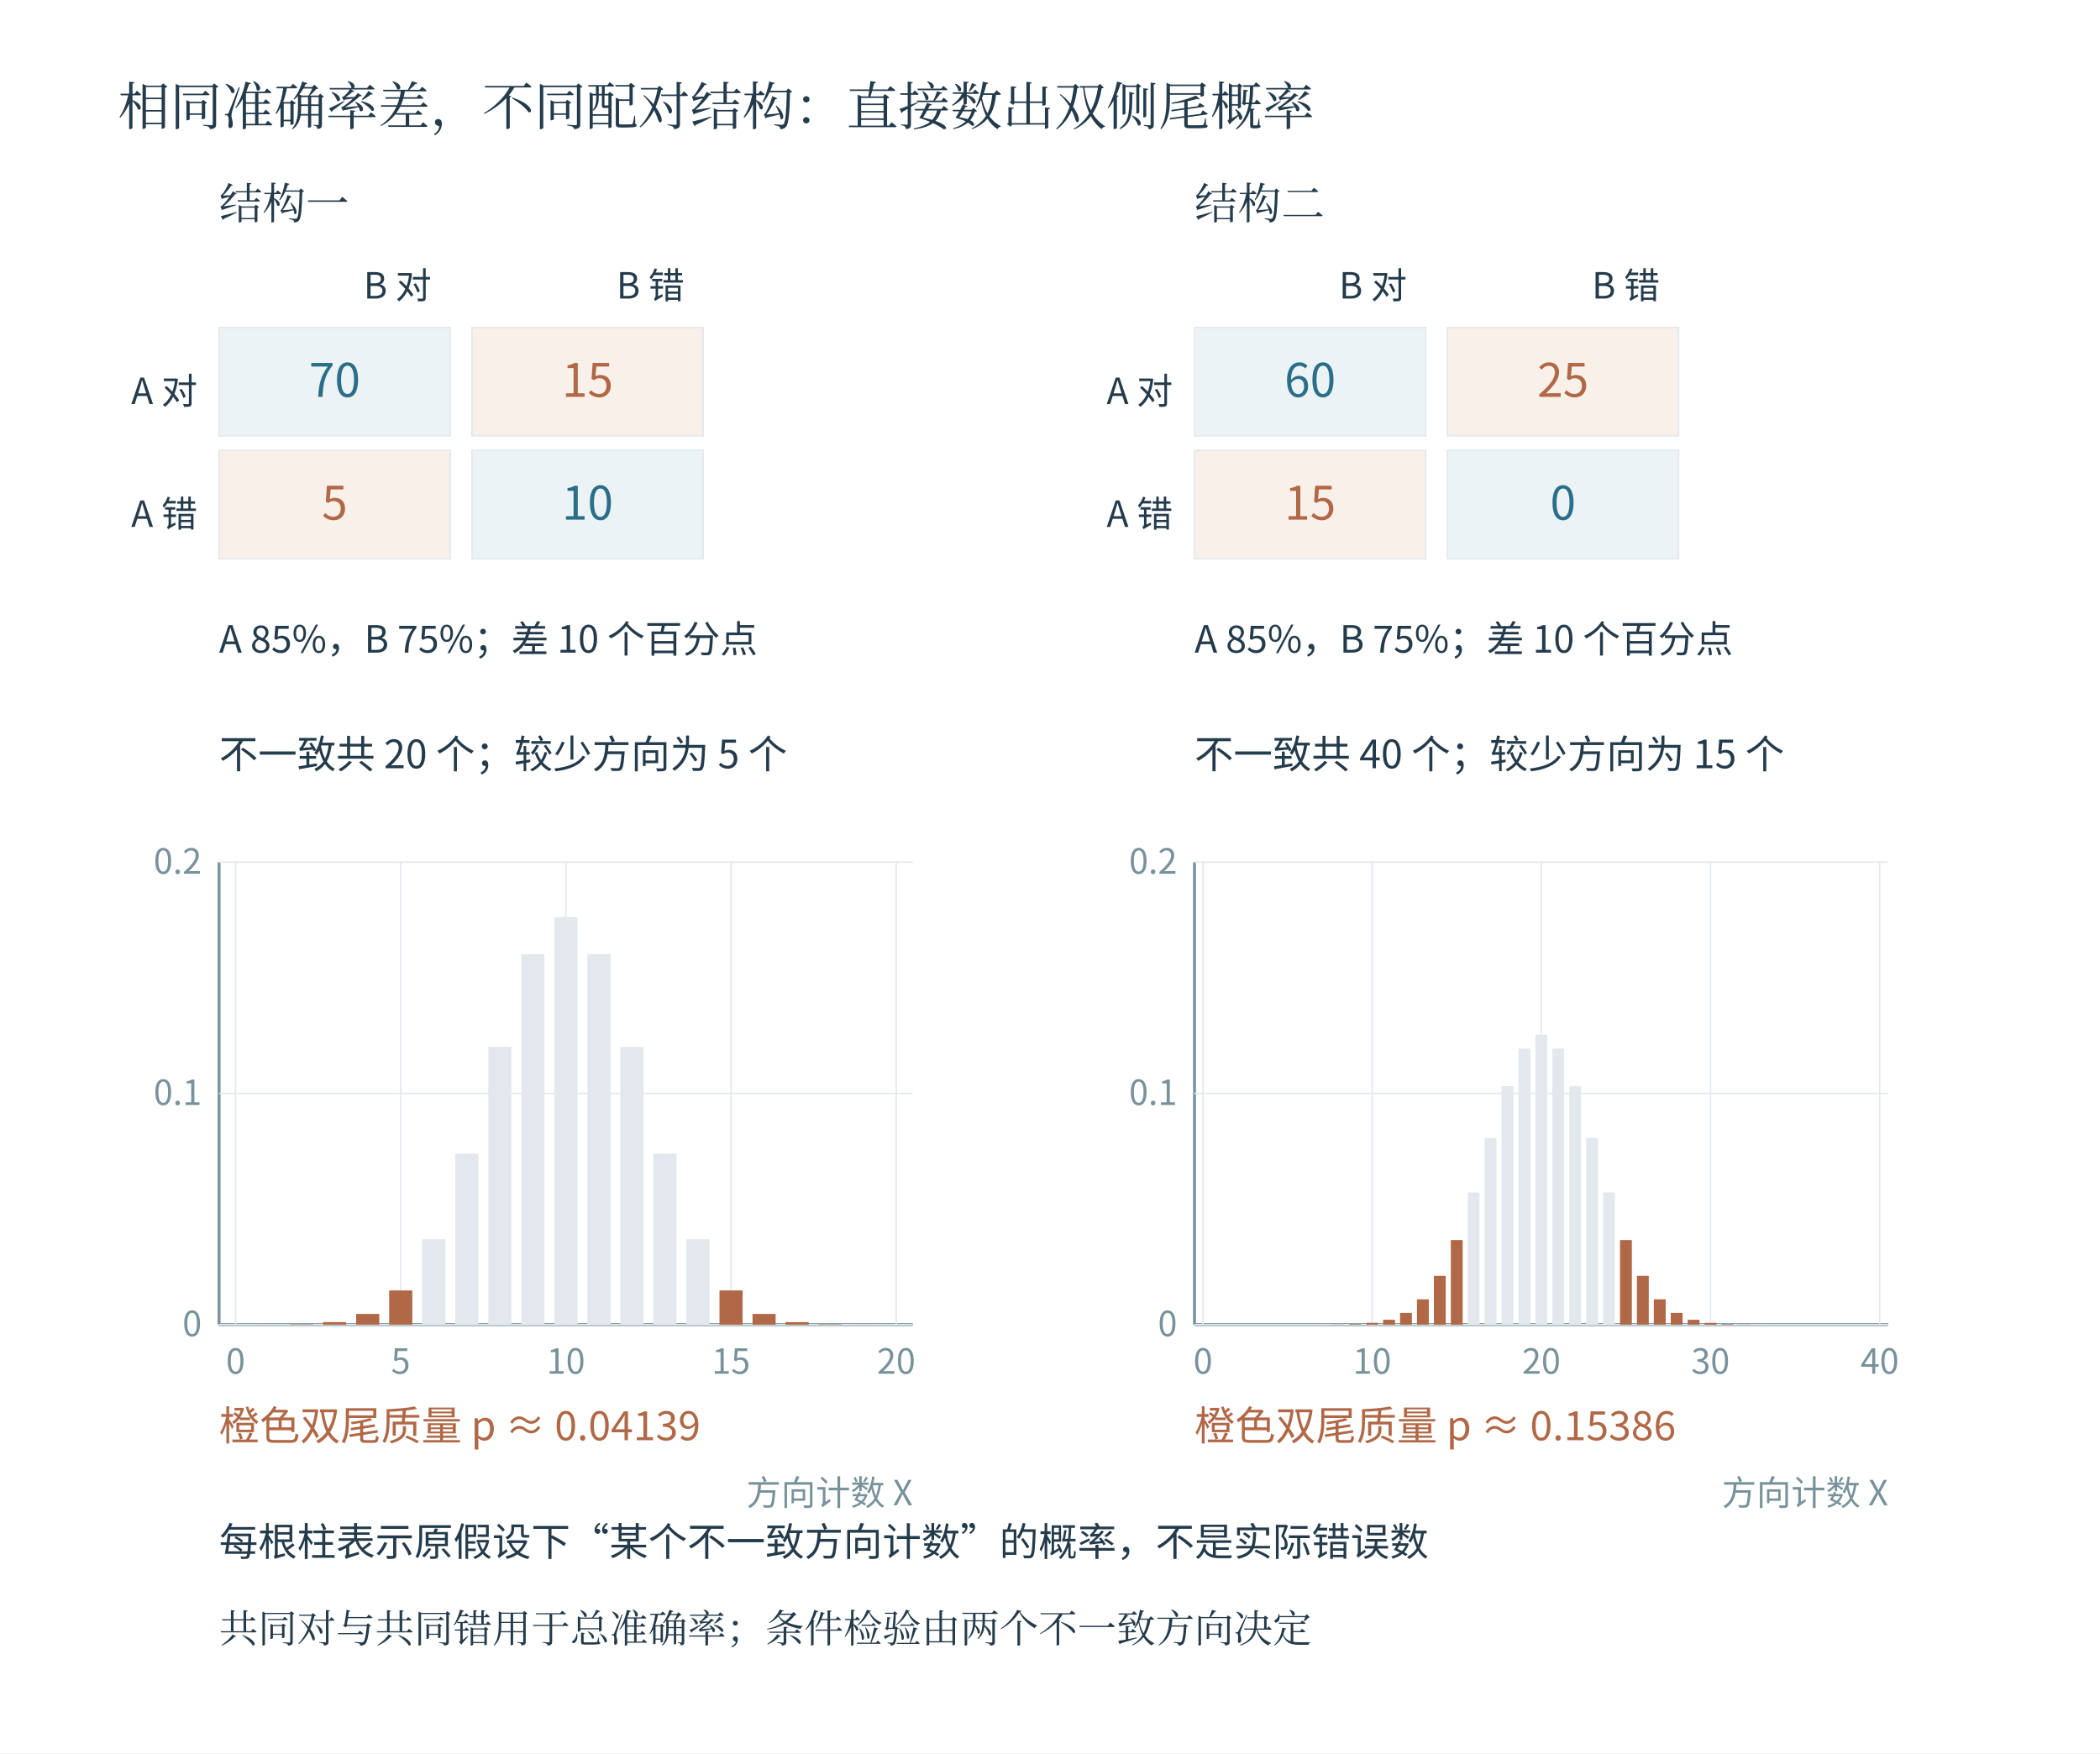
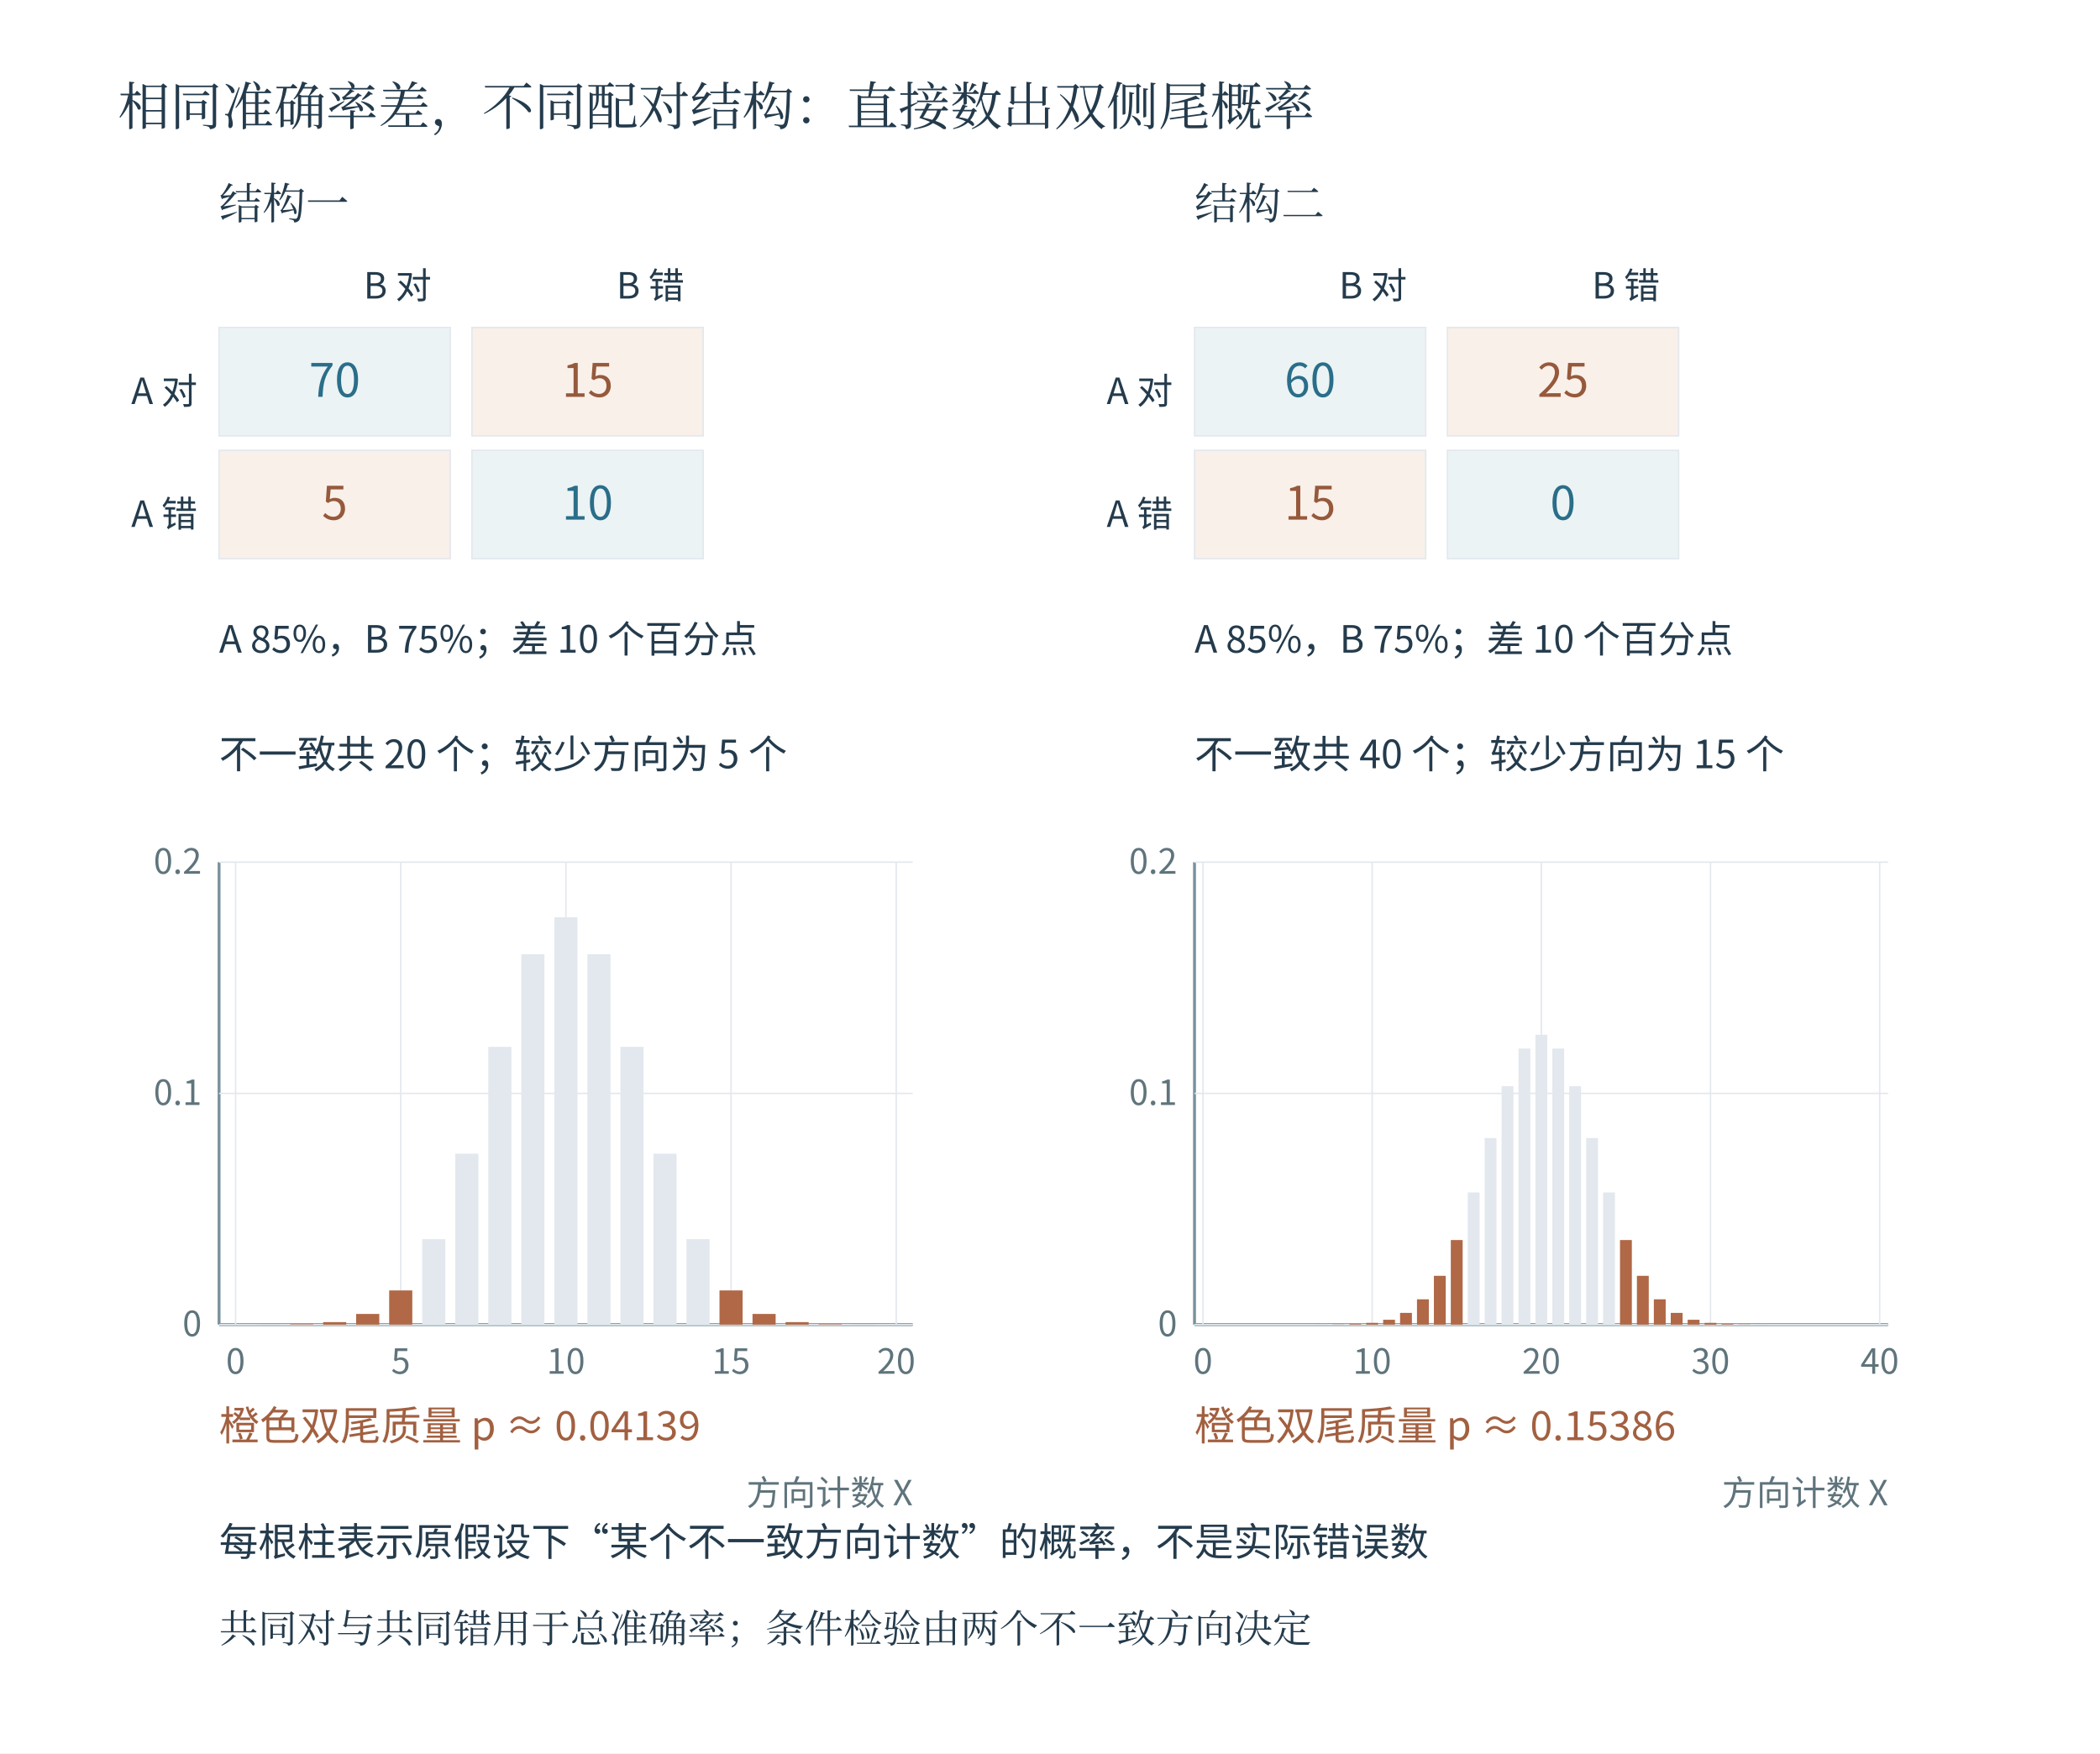
<svg xmlns="http://www.w3.org/2000/svg" width="1453.2" height="1213.2" viewBox="-26.6 -26.6 1453.2 1213.2" role="img" aria-labelledby="plate-title">
  <rect id="edition-paper" x="-26.6" y="-26.6" width="1453.2" height="1213.2" fill="#ffffff" />
  <svg id="edition-view" x="0" y="0" width="1400" height="1160" viewBox="0 0 1400 1160" overflow="hidden">
    <rect width="1400" height="1160" fill="#ffffff" />
    <g font-family="Microsoft YaHei, Noto Sans CJK SC, sans-serif">
      <text x="55" y="60" font-size="36" fill="#243b4c" text-anchor="start" font-family="SimSun, Noto Serif CJK SC, STSong, Microsoft YaHei, serif">相同准确率差，不同配对结构：直接数出双侧尾概率</text>
      <text x="125" y="125" font-size="30" fill="#243b4c" text-anchor="start" font-family="SimSun, Noto Serif CJK SC, STSong, Microsoft YaHei, serif">结构一</text>
      <text x="225" y="180" font-size="25" fill="#243b4c" text-anchor="start">B 对</text>
      <text x="400" y="180" font-size="25" fill="#243b4c" text-anchor="start">B 错</text>
      <text x="110" y="253" font-size="25" fill="#243b4c" text-anchor="end">A 对</text>
      <rect x="125" y="200" width="160" height="75" fill="#ecf3f5" stroke="#e3e8ee" />
      <text x="205" y="248" font-size="32" fill="#2a6e89" text-anchor="middle">70</text>
      <rect x="300" y="200" width="160" height="75" fill="#f9f0e9" stroke="#e3e8ee" />
-       <text x="380" y="248" font-size="32" fill="#b06846" text-anchor="middle">15</text>
+       <text x="380" y="248" font-size="32" fill="#96593c" text-anchor="middle">15</text>
      <text x="110" y="338" font-size="25" fill="#243b4c" text-anchor="end">A 错</text>
      <rect x="125" y="285" width="160" height="75" fill="#f9f0e9" stroke="#e3e8ee" />
-       <text x="205" y="333" font-size="32" fill="#b06846" text-anchor="middle">5</text>
+       <text x="205" y="333" font-size="32" fill="#96593c" text-anchor="middle">5</text>
      <rect x="300" y="285" width="160" height="75" fill="#ecf3f5" stroke="#e3e8ee" />
      <text x="380" y="333" font-size="32" fill="#2a6e89" text-anchor="middle">10</text>
      <text x="125" y="425" font-size="26" fill="#243b4c" text-anchor="start">A 85%，B 75%；差 10 个百分点</text>
      <text x="125" y="505" font-size="27" fill="#243b4c" text-anchor="start">不一致共 20 个；较少方向为 5 个</text>
      <line x1="125" y1="570" x2="125" y2="890" stroke="#78929c" stroke-width="2" />
      <line x1="125" y1="890" x2="605" y2="890" stroke="#78929c" stroke-width="2" />
      <line x1="136.429" y1="570" x2="136.429" y2="890" stroke="#e3e8ee" stroke-width="1" />
-       <text x="136.429" y="924" font-size="24" fill="#78929c" text-anchor="middle">0</text>
+       <text x="136.429" y="924" font-size="24" fill="#5f747c" text-anchor="middle">0</text>
      <line x1="250.714" y1="570" x2="250.714" y2="890" stroke="#e3e8ee" stroke-width="1" />
-       <text x="250.714" y="924" font-size="24" fill="#78929c" text-anchor="middle">5</text>
+       <text x="250.714" y="924" font-size="24" fill="#5f747c" text-anchor="middle">5</text>
      <line x1="365.0" y1="570" x2="365.0" y2="890" stroke="#e3e8ee" stroke-width="1" />
-       <text x="365.0" y="924" font-size="24" fill="#78929c" text-anchor="middle">10</text>
+       <text x="365.0" y="924" font-size="24" fill="#5f747c" text-anchor="middle">10</text>
      <line x1="479.286" y1="570" x2="479.286" y2="890" stroke="#e3e8ee" stroke-width="1" />
-       <text x="479.286" y="924" font-size="24" fill="#78929c" text-anchor="middle">15</text>
+       <text x="479.286" y="924" font-size="24" fill="#5f747c" text-anchor="middle">15</text>
      <line x1="593.571" y1="570" x2="593.571" y2="890" stroke="#e3e8ee" stroke-width="1" />
-       <text x="593.571" y="924" font-size="24" fill="#78929c" text-anchor="middle">20</text>
+       <text x="593.571" y="924" font-size="24" fill="#5f747c" text-anchor="middle">20</text>
      <line x1="125" y1="890.0" x2="605" y2="890.0" stroke="#e3e8ee" stroke-width="1" />
-       <text x="113" y="898.0" font-size="24" fill="#78929c" text-anchor="end">0</text>
+       <text x="113" y="898.0" font-size="24" fill="#5f747c" text-anchor="end">0</text>
      <line x1="125" y1="730.0" x2="605" y2="730.0" stroke="#e3e8ee" stroke-width="1" />
-       <text x="113" y="738.0" font-size="24" fill="#78929c" text-anchor="end">0.1</text>
+       <text x="113" y="738.0" font-size="24" fill="#5f747c" text-anchor="end">0.1</text>
      <line x1="125" y1="570.0" x2="605" y2="570.0" stroke="#e3e8ee" stroke-width="1" />
-       <text x="113" y="578.0" font-size="24" fill="#78929c" text-anchor="end">0.2</text>
+       <text x="113" y="578.0" font-size="24" fill="#5f747c" text-anchor="end">0.2</text>
      <rect x="128.429" y="889.998" width="16.0" height="0.002" fill="#b06846" stroke="none" />
      <rect x="151.286" y="889.969" width="16.0" height="0.031" fill="#b06846" stroke="none" />
      <rect x="174.143" y="889.71" width="16.0" height="0.29" fill="#b06846" stroke="none" />
      <rect x="197.0" y="888.26" width="16.0" height="1.74" fill="#b06846" stroke="none" />
      <rect x="219.857" y="882.607" width="16.0" height="7.393" fill="#b06846" stroke="none" />
      <rect x="242.714" y="866.343" width="16.0" height="23.657" fill="#b06846" stroke="none" />
      <rect x="265.571" y="830.857" width="16.0" height="59.143" fill="#e3e8ee" stroke="none" />
      <rect x="288.429" y="771.714" width="16.0" height="118.286" fill="#e3e8ee" stroke="none" />
      <rect x="311.286" y="697.785" width="16.0" height="192.215" fill="#e3e8ee" stroke="none" />
      <rect x="334.143" y="633.713" width="16.0" height="256.287" fill="#e3e8ee" stroke="none" />
      <rect x="357.0" y="608.085" width="16.0" height="281.915" fill="#e3e8ee" stroke="none" />
      <rect x="379.857" y="633.713" width="16.0" height="256.287" fill="#e3e8ee" stroke="none" />
      <rect x="402.714" y="697.785" width="16.0" height="192.215" fill="#e3e8ee" stroke="none" />
      <rect x="425.571" y="771.714" width="16.0" height="118.286" fill="#e3e8ee" stroke="none" />
      <rect x="448.429" y="830.857" width="16.0" height="59.143" fill="#e3e8ee" stroke="none" />
      <rect x="471.286" y="866.343" width="16.0" height="23.657" fill="#b06846" stroke="none" />
      <rect x="494.143" y="882.607" width="16.0" height="7.393" fill="#b06846" stroke="none" />
      <rect x="517.0" y="888.26" width="16.0" height="1.74" fill="#b06846" stroke="none" />
      <rect x="539.857" y="889.71" width="16.0" height="0.29" fill="#b06846" stroke="none" />
      <rect x="562.714" y="889.969" width="16.0" height="0.031" fill="#b06846" stroke="none" />
      <rect x="585.571" y="889.998" width="16.0" height="0.002" fill="#b06846" stroke="none" />
-       <text x="125" y="970" font-size="28" fill="#b06846" text-anchor="start">橙色双尾质量 p ≈ 0.04139</text>
+       <text x="125" y="970" font-size="28" fill="#a26040" text-anchor="start">橙色双尾质量 p ≈ 0.04139</text>
      <text x="800" y="125" font-size="30" fill="#243b4c" text-anchor="start" font-family="SimSun, Noto Serif CJK SC, STSong, Microsoft YaHei, serif">结构二</text>
      <text x="900" y="180" font-size="25" fill="#243b4c" text-anchor="start">B 对</text>
      <text x="1075" y="180" font-size="25" fill="#243b4c" text-anchor="start">B 错</text>
      <text x="785" y="253" font-size="25" fill="#243b4c" text-anchor="end">A 对</text>
      <rect x="800" y="200" width="160" height="75" fill="#ecf3f5" stroke="#e3e8ee" />
      <text x="880" y="248" font-size="32" fill="#2a6e89" text-anchor="middle">60</text>
      <rect x="975" y="200" width="160" height="75" fill="#f9f0e9" stroke="#e3e8ee" />
-       <text x="1055" y="248" font-size="32" fill="#b06846" text-anchor="middle">25</text>
+       <text x="1055" y="248" font-size="32" fill="#96593c" text-anchor="middle">25</text>
      <text x="785" y="338" font-size="25" fill="#243b4c" text-anchor="end">A 错</text>
      <rect x="800" y="285" width="160" height="75" fill="#f9f0e9" stroke="#e3e8ee" />
-       <text x="880" y="333" font-size="32" fill="#b06846" text-anchor="middle">15</text>
+       <text x="880" y="333" font-size="32" fill="#96593c" text-anchor="middle">15</text>
      <rect x="975" y="285" width="160" height="75" fill="#ecf3f5" stroke="#e3e8ee" />
      <text x="1055" y="333" font-size="32" fill="#2a6e89" text-anchor="middle">0</text>
      <text x="800" y="425" font-size="26" fill="#243b4c" text-anchor="start">A 85%，B 75%；差 10 个百分点</text>
      <text x="800" y="505" font-size="27" fill="#243b4c" text-anchor="start">不一致共 40 个；较少方向为 15 个</text>
      <line x1="800" y1="570" x2="800" y2="890" stroke="#78929c" stroke-width="2" />
      <line x1="800" y1="890" x2="1280" y2="890" stroke="#78929c" stroke-width="2" />
      <line x1="805.854" y1="570" x2="805.854" y2="890" stroke="#e3e8ee" stroke-width="1" />
-       <text x="805.854" y="924" font-size="24" fill="#78929c" text-anchor="middle">0</text>
+       <text x="805.854" y="924" font-size="24" fill="#5f747c" text-anchor="middle">0</text>
      <line x1="922.927" y1="570" x2="922.927" y2="890" stroke="#e3e8ee" stroke-width="1" />
-       <text x="922.927" y="924" font-size="24" fill="#78929c" text-anchor="middle">10</text>
+       <text x="922.927" y="924" font-size="24" fill="#5f747c" text-anchor="middle">10</text>
      <line x1="1040.0" y1="570" x2="1040.0" y2="890" stroke="#e3e8ee" stroke-width="1" />
-       <text x="1040.0" y="924" font-size="24" fill="#78929c" text-anchor="middle">20</text>
+       <text x="1040.0" y="924" font-size="24" fill="#5f747c" text-anchor="middle">20</text>
      <line x1="1157.073" y1="570" x2="1157.073" y2="890" stroke="#e3e8ee" stroke-width="1" />
-       <text x="1157.073" y="924" font-size="24" fill="#78929c" text-anchor="middle">30</text>
+       <text x="1157.073" y="924" font-size="24" fill="#5f747c" text-anchor="middle">30</text>
      <line x1="1274.146" y1="570" x2="1274.146" y2="890" stroke="#e3e8ee" stroke-width="1" />
-       <text x="1274.146" y="924" font-size="24" fill="#78929c" text-anchor="middle">40</text>
+       <text x="1274.146" y="924" font-size="24" fill="#5f747c" text-anchor="middle">40</text>
      <line x1="800" y1="890.0" x2="1280" y2="890.0" stroke="#e3e8ee" stroke-width="1" />
-       <text x="788" y="898.0" font-size="24" fill="#78929c" text-anchor="end">0</text>
+       <text x="788" y="898.0" font-size="24" fill="#5f747c" text-anchor="end">0</text>
      <line x1="800" y1="730.0" x2="1280" y2="730.0" stroke="#e3e8ee" stroke-width="1" />
-       <text x="788" y="738.0" font-size="24" fill="#78929c" text-anchor="end">0.1</text>
+       <text x="788" y="738.0" font-size="24" fill="#5f747c" text-anchor="end">0.1</text>
      <line x1="800" y1="570.0" x2="1280" y2="570.0" stroke="#e3e8ee" stroke-width="1" />
-       <text x="788" y="578.0" font-size="24" fill="#78929c" text-anchor="end">0.2</text>
+       <text x="788" y="578.0" font-size="24" fill="#5f747c" text-anchor="end">0.2</text>
      <rect x="801.756" y="890" width="8.195" height="1.4551915228366852e-09" fill="#b06846" stroke="none" />
      <rect x="813.463" y="890" width="8.195" height="5.820766091346741e-08" fill="#b06846" stroke="none" />
      <rect x="825.171" y="890" width="8.195" height="1.1350493878126144e-06" fill="#b06846" stroke="none" />
      <rect x="836.878" y="890" width="8.195" height="1.437729224562645e-05" fill="#b06846" stroke="none" />
      <rect x="848.585" y="890" width="8.195" height="0" fill="#b06846" stroke="none" />
      <rect x="860.293" y="889.999" width="8.195" height="0.001" fill="#b06846" stroke="none" />
      <rect x="872.0" y="889.994" width="8.195" height="0.006" fill="#b06846" stroke="none" />
      <rect x="883.707" y="889.973" width="8.195" height="0.027" fill="#b06846" stroke="none" />
      <rect x="895.415" y="889.888" width="8.195" height="0.112" fill="#b06846" stroke="none" />
      <rect x="907.122" y="889.602" width="8.195" height="0.398" fill="#b06846" stroke="none" />
      <rect x="918.829" y="888.766" width="8.195" height="1.234" fill="#b06846" stroke="none" />
      <rect x="930.537" y="886.636" width="8.195" height="3.364" fill="#b06846" stroke="none" />
      <rect x="942.244" y="881.87" width="8.195" height="8.13" fill="#b06846" stroke="none" />
      <rect x="953.951" y="872.489" width="8.195" height="17.511" fill="#b06846" stroke="none" />
      <rect x="965.659" y="856.229" width="8.195" height="33.771" fill="#b06846" stroke="none" />
      <rect x="977.366" y="831.464" width="8.195" height="58.536" fill="#b06846" stroke="none" />
      <rect x="989.073" y="798.538" width="8.195" height="91.462" fill="#e3e8ee" stroke="none" />
      <rect x="1000.78" y="760.877" width="8.195" height="129.123" fill="#e3e8ee" stroke="none" />
      <rect x="1012.488" y="725.01" width="8.195" height="164.99" fill="#e3e8ee" stroke="none" />
      <rect x="1024.195" y="698.959" width="8.195" height="191.041" fill="#e3e8ee" stroke="none" />
      <rect x="1035.902" y="689.407" width="8.195" height="200.593" fill="#e3e8ee" stroke="none" />
      <rect x="1047.61" y="698.959" width="8.195" height="191.041" fill="#e3e8ee" stroke="none" />
      <rect x="1059.317" y="725.01" width="8.195" height="164.99" fill="#e3e8ee" stroke="none" />
      <rect x="1071.024" y="760.877" width="8.195" height="129.123" fill="#e3e8ee" stroke="none" />
      <rect x="1082.732" y="798.538" width="8.195" height="91.462" fill="#e3e8ee" stroke="none" />
      <rect x="1094.439" y="831.464" width="8.195" height="58.536" fill="#b06846" stroke="none" />
      <rect x="1106.146" y="856.229" width="8.195" height="33.771" fill="#b06846" stroke="none" />
      <rect x="1117.854" y="872.489" width="8.195" height="17.511" fill="#b06846" stroke="none" />
      <rect x="1129.561" y="881.87" width="8.195" height="8.13" fill="#b06846" stroke="none" />
      <rect x="1141.268" y="886.636" width="8.195" height="3.364" fill="#b06846" stroke="none" />
      <rect x="1152.976" y="888.766" width="8.195" height="1.234" fill="#b06846" stroke="none" />
      <rect x="1164.683" y="889.602" width="8.195" height="0.398" fill="#b06846" stroke="none" />
      <rect x="1176.39" y="889.888" width="8.195" height="0.112" fill="#b06846" stroke="none" />
      <rect x="1188.098" y="889.973" width="8.195" height="0.027" fill="#b06846" stroke="none" />
      <rect x="1199.805" y="889.994" width="8.195" height="0.006" fill="#b06846" stroke="none" />
      <rect x="1211.512" y="889.999" width="8.195" height="0.001" fill="#b06846" stroke="none" />
      <rect x="1223.22" y="890" width="8.195" height="0" fill="#b06846" stroke="none" />
      <rect x="1234.927" y="890" width="8.195" height="1.437729224562645e-05" fill="#b06846" stroke="none" />
      <rect x="1246.634" y="890" width="8.195" height="1.1350493878126144e-06" fill="#b06846" stroke="none" />
      <rect x="1258.341" y="890" width="8.195" height="5.820766091346741e-08" fill="#b06846" stroke="none" />
      <rect x="1270.049" y="890" width="8.195" height="1.4551915228366852e-09" fill="#b06846" stroke="none" />
-       <text x="800" y="970" font-size="28" fill="#b06846" text-anchor="start">橙色双尾质量 p ≈ 0.15386</text>
+       <text x="800" y="970" font-size="28" fill="#a26040" text-anchor="start">橙色双尾质量 p ≈ 0.15386</text>
      <text x="125" y="1050" font-size="27" fill="#243b4c" text-anchor="start">每根柱表示原假设下“某个不一致方向计数”的概率，不是实际错误数</text>
      <text x="125" y="1110" font-size="27" fill="#243b4c" text-anchor="start" font-family="SimSun, Noto Serif CJK SC, STSong, Microsoft YaHei, serif">共同对与共同错用于总准确率；条件检验由两个不一致方向决定</text>
-       <text x="605" y="1015" font-size="24" fill="#78929c" text-anchor="end">方向计数 X</text>
-       <text x="1280" y="1015" font-size="24" fill="#78929c" text-anchor="end">方向计数 X</text>
+       <text x="605" y="1015" font-size="24" fill="#5f747c" text-anchor="end">方向计数 X</text>
+       <text x="1280" y="1015" font-size="24" fill="#5f747c" text-anchor="end">方向计数 X</text>
    </g>
  </svg>
</svg>
